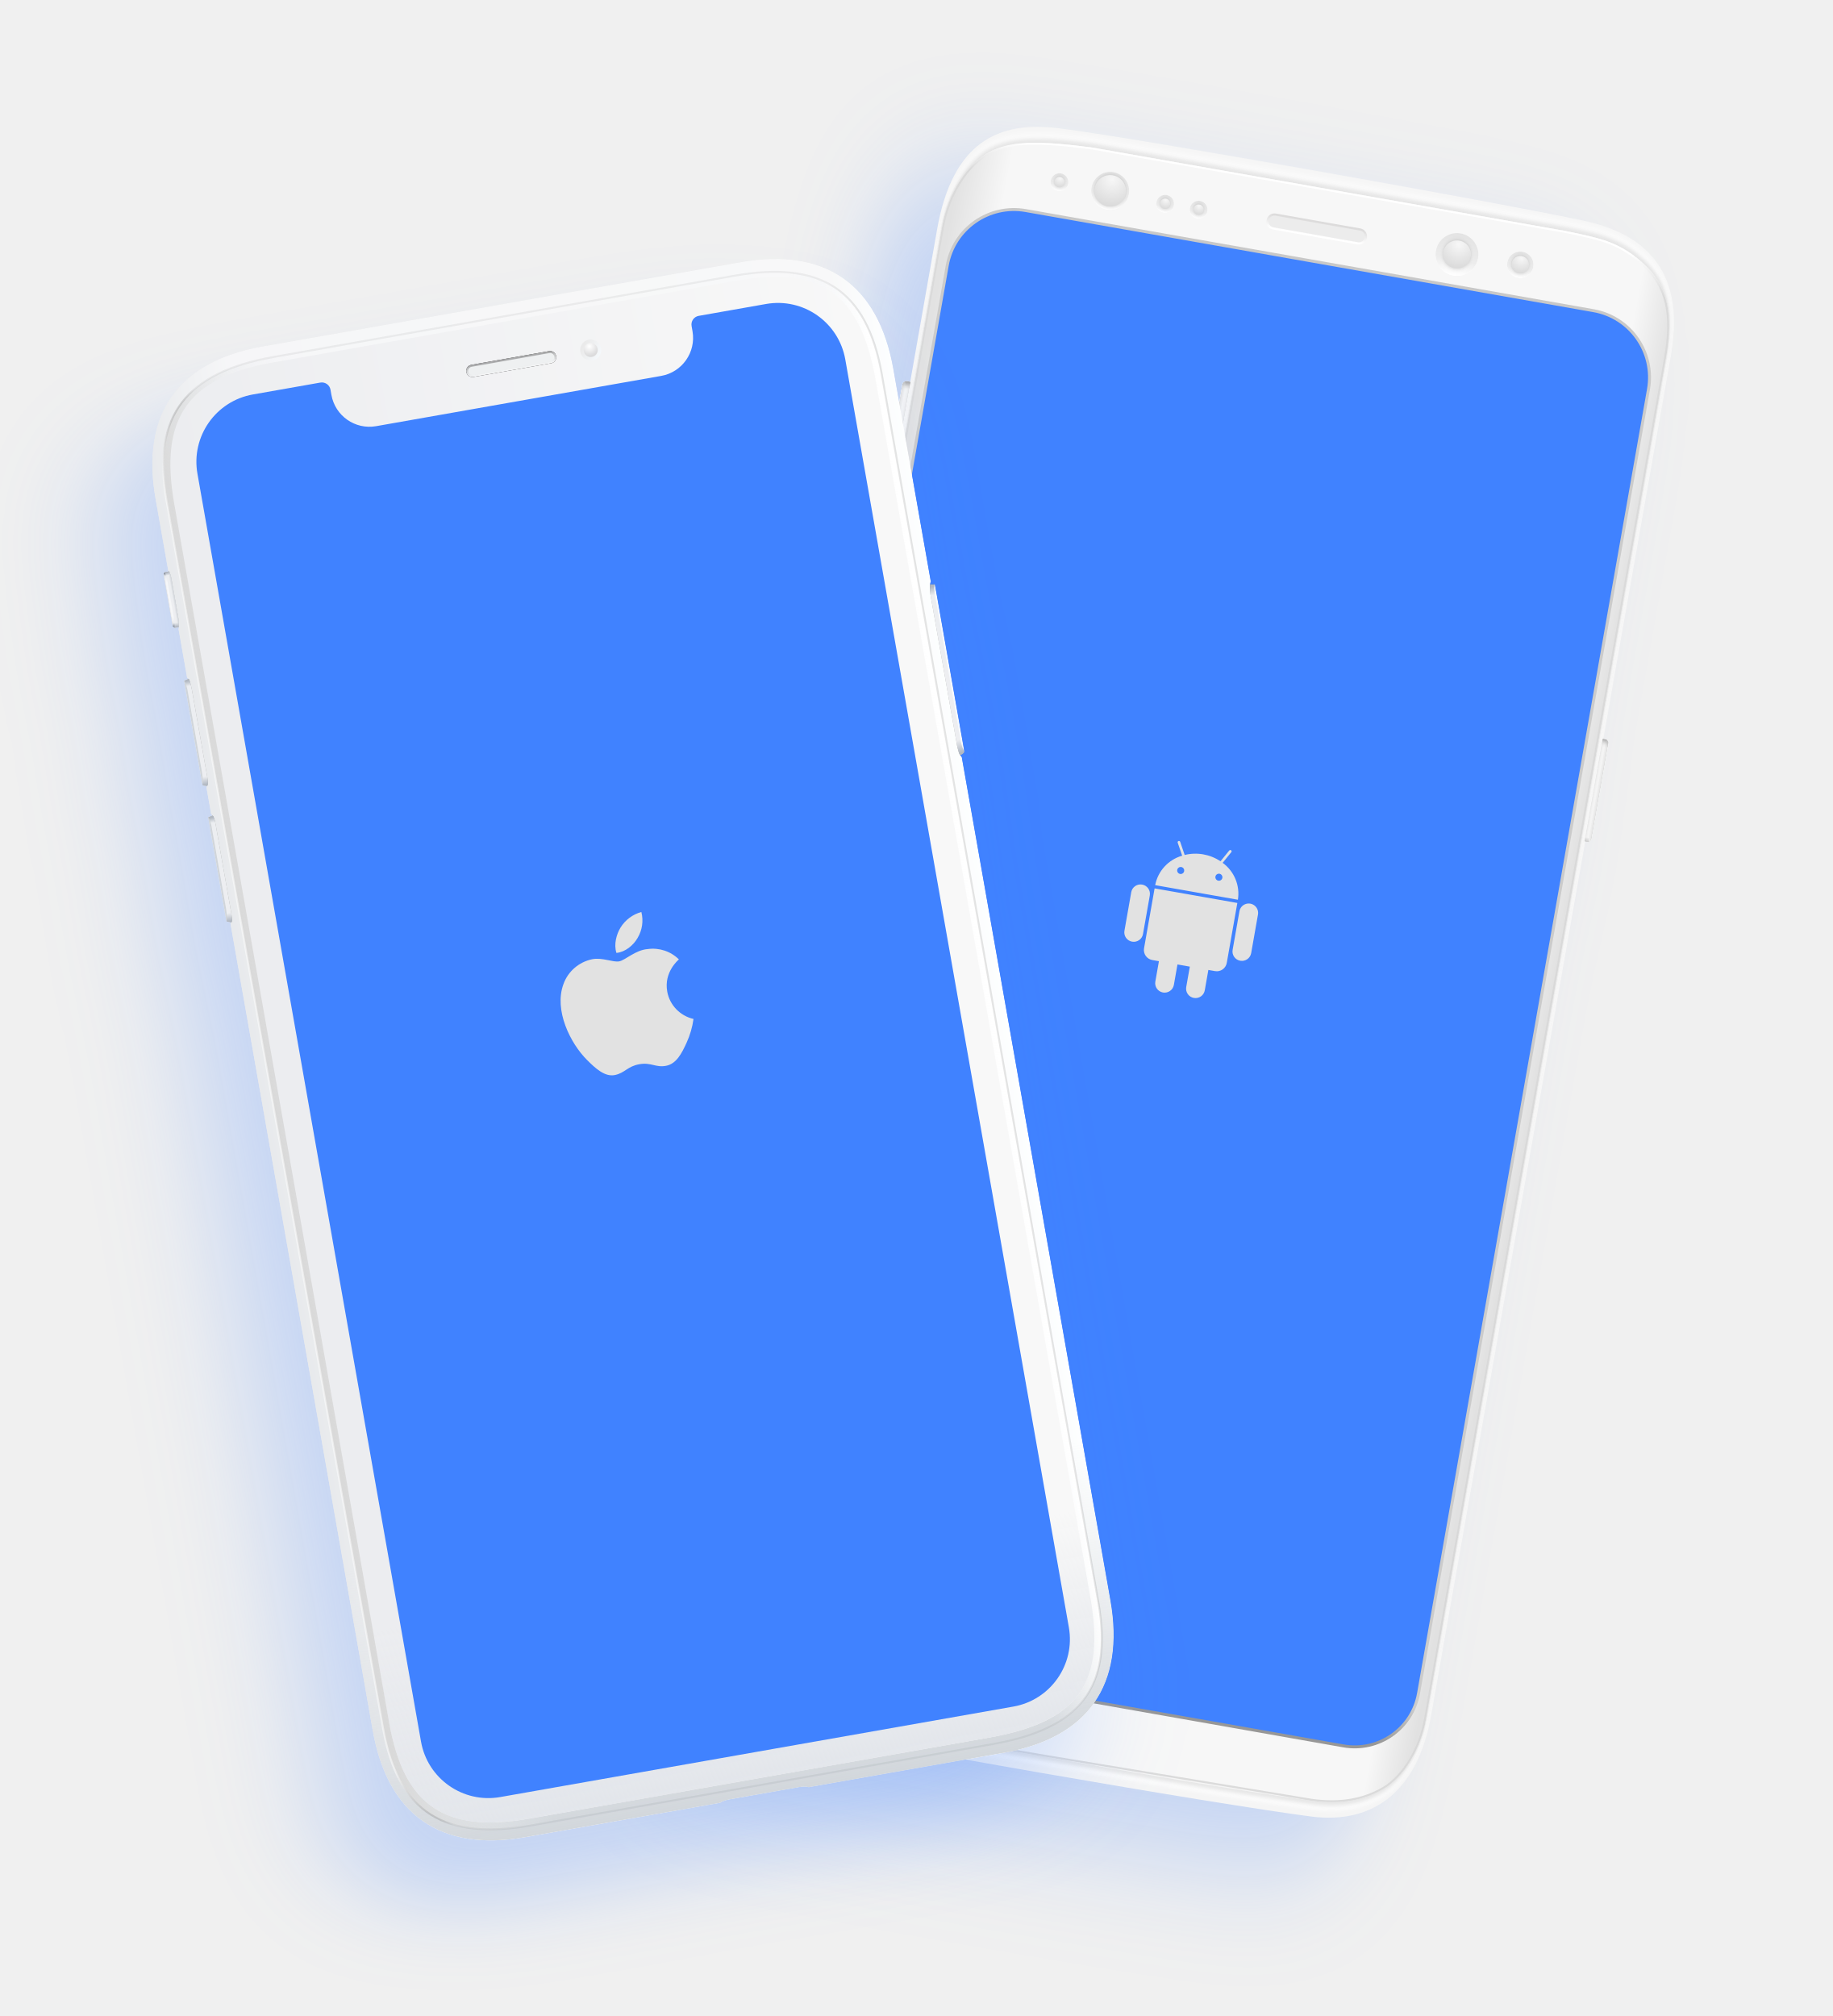
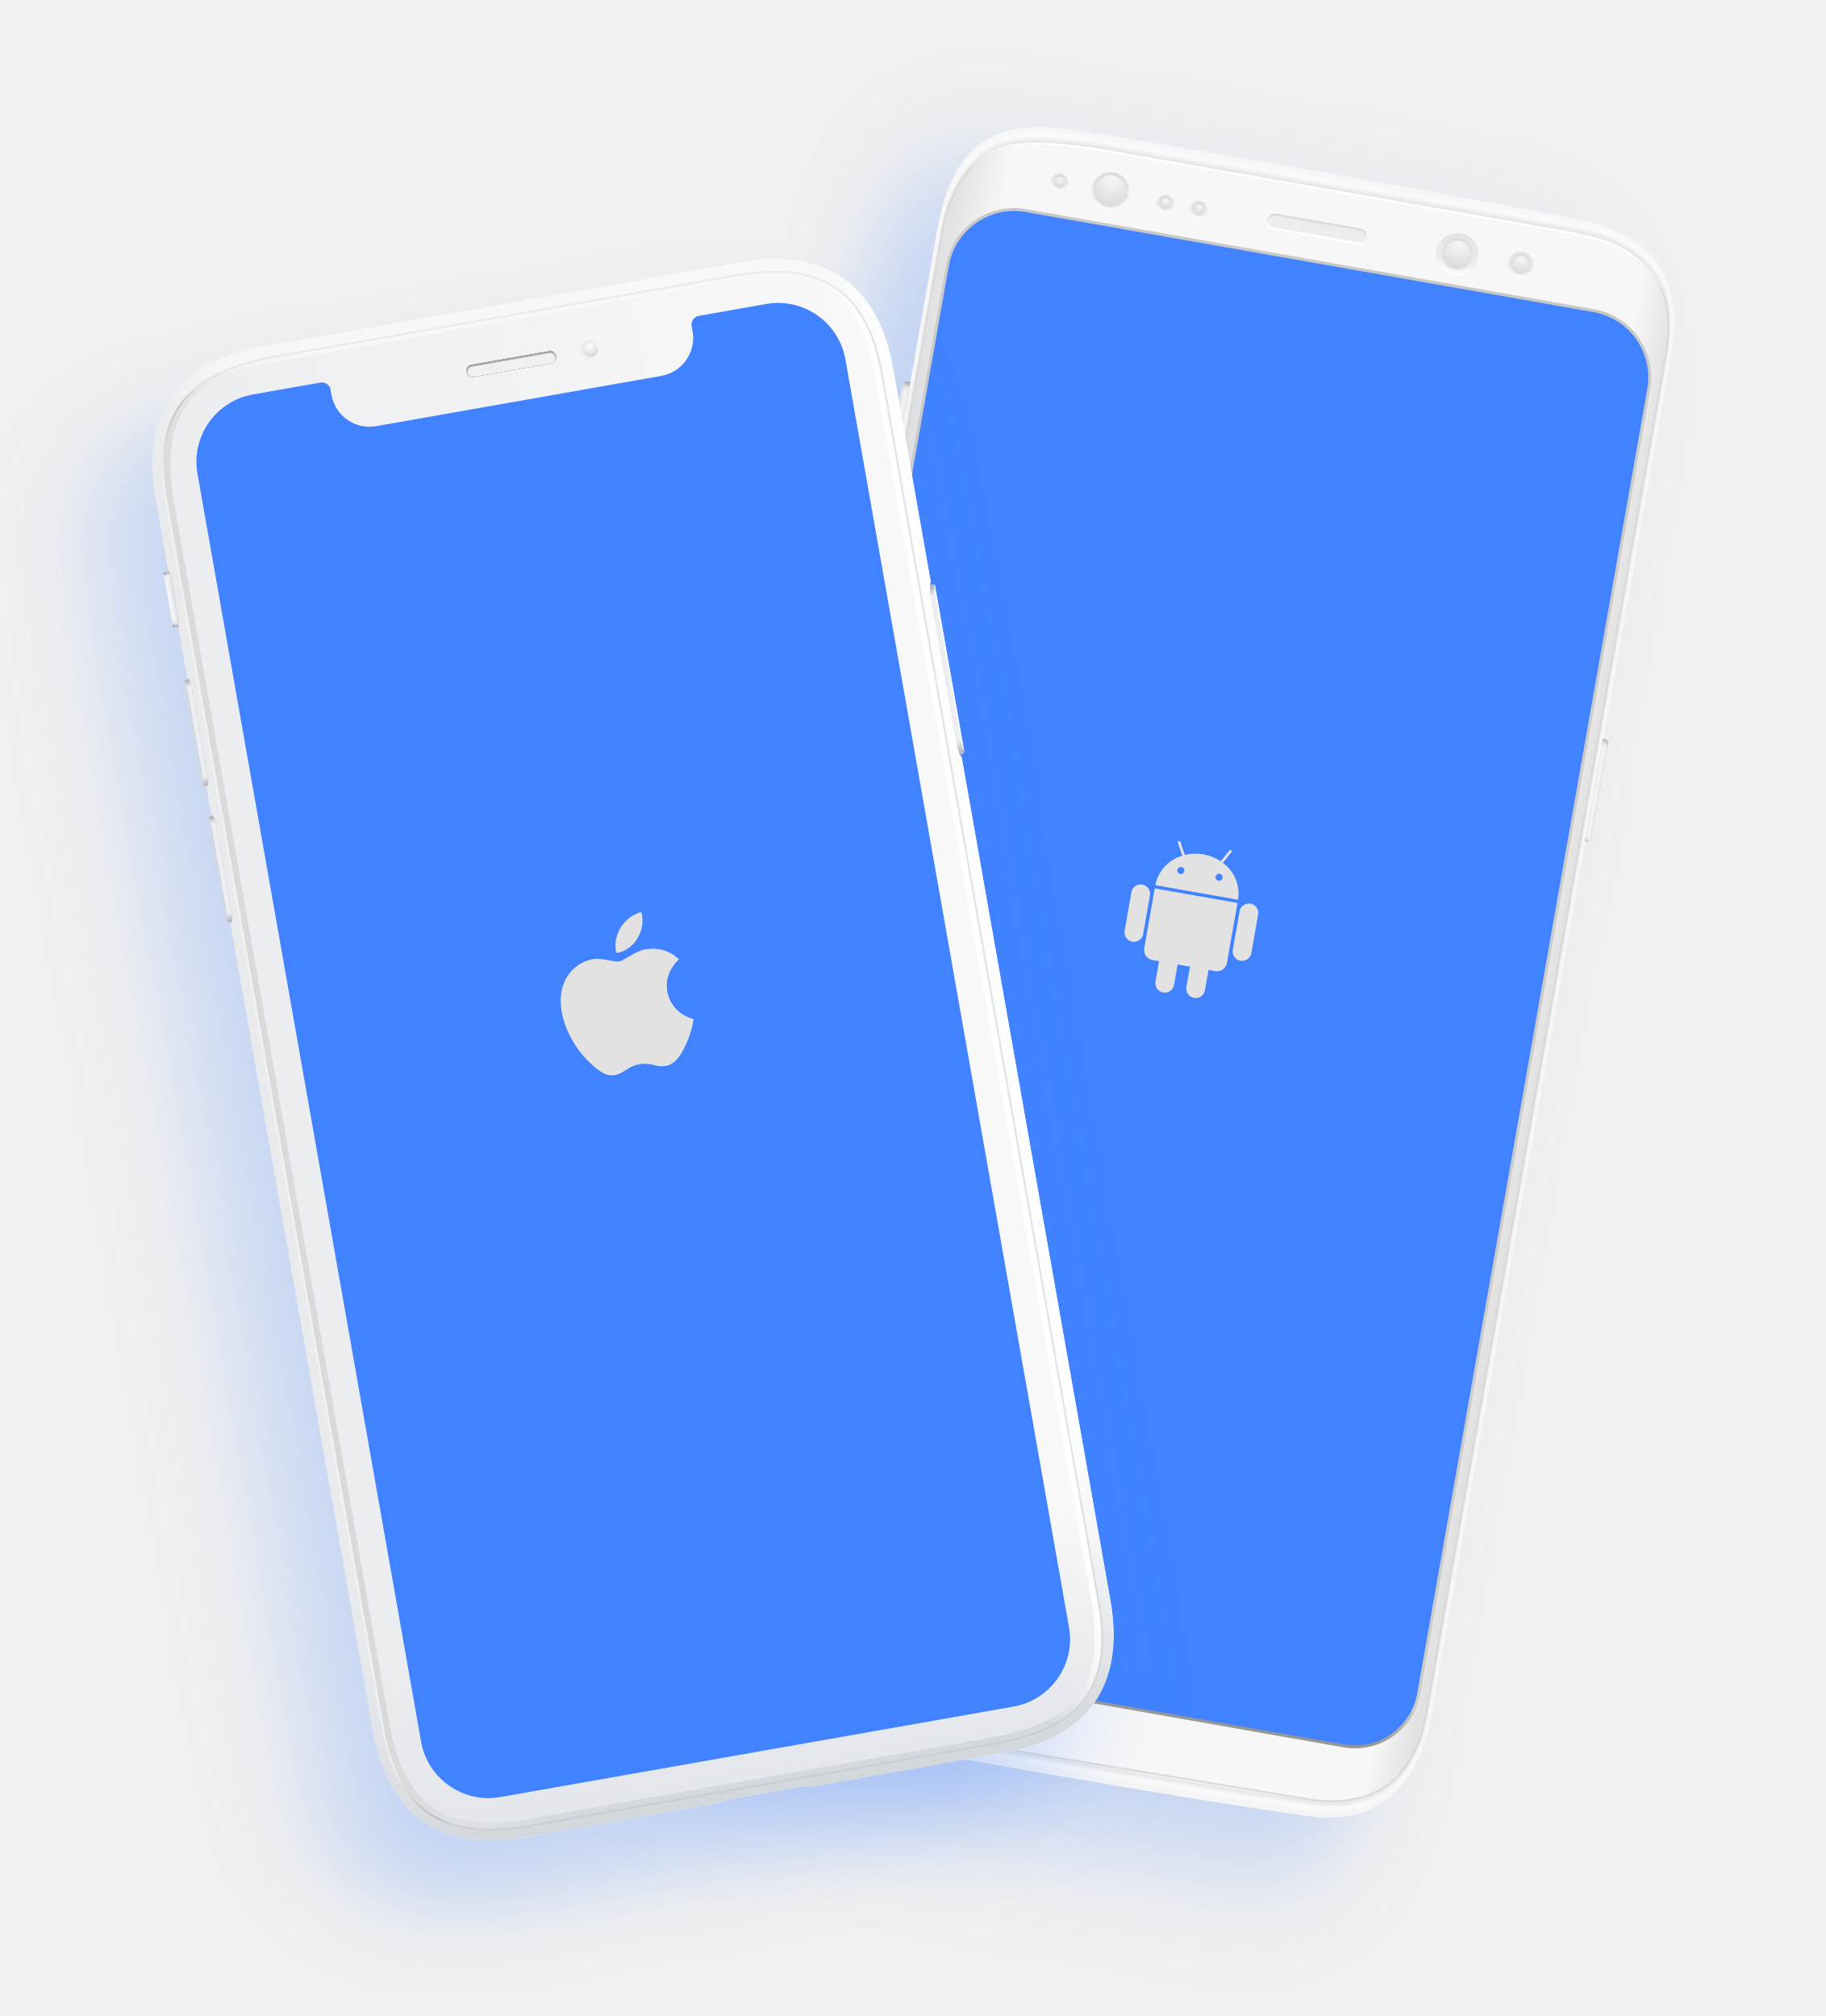
- <svg xmlns="http://www.w3.org/2000/svg" xmlns:xlink="http://www.w3.org/1999/xlink" width="470" height="517">
+ <svg xmlns="http://www.w3.org/2000/svg" xmlns:xlink="http://www.w3.org/1999/xlink" width="468" height="517">
  <style>.B{fill:#000}.C{fill:#fff}.D{mask:url(#AI)}.E{mask:url(#AM)}.F{fill:#f5f5f5}.G{fill-rule:nonzero}.H{fill-opacity:.5}.I{fill:#f0f0f0}.J{stroke-width:.5}.K{fill:url(#Z)}.L{fill:url(#b)}.M{stroke-linejoin:square}</style>
  <defs>
    <path d="M164.805.755c19.696.702 28.032 11.702 28.032 30.21l-.001 99.737.38.001c.668 0 1.137.563 1.137 1.13v24.56c0 .675-.55 1.13-1.137 1.13h-.38l.001 227.596c0 18.883-9.095 30.015-25.76 30.8-23.854 1.11-116.47 1.52-139.803.176-16.284-.938-25.38-11.324-25.38-28.322v-206.82h-.757c-.522 0-1.137-.372-1.137-1.13v-24.56c0-.717.596-1.13 1.137-1.13h.757V129.57h-.757c-.418 0-1.137-.323-1.137-1.135V72.53c0-.723.624-1.135 1.137-1.135h.757V31.72C1.894 9.06 12.504 1.435 28.41.755c23.36-.998 113.776-.806 136.394 0z" id="A" />
    <filter x="-30.9%" y="-7.2%" width="146.3%" height="121.6%" id="B">
      <feOffset dx="-15" dy="15" in="SourceAlpha" />
      <feGaussianBlur stdDeviation="12.5" />
      <feColorMatrix values="0 0 0 0 0.251 0 0 0 0 0.51 0 0 0 0 1 0 0 0 0.25 0" />
    </filter>
    <linearGradient x1="50%" y1="100%" x2="50%" y2="0%" id="C">
      <stop stop-opacity=".3" offset="0%" />
      <stop stop-opacity=".2" offset="1.952%" />
      <stop stop-opacity="0" offset="4.409%" />
      <stop stop-color="#939393" stop-opacity="0" offset="96.307%" />
      <stop stop-opacity=".2" offset="99.015%" />
      <stop stop-opacity=".3" offset="100%" />
    </linearGradient>
    <path d="M1.004 0h.815c.104 0 .19.085.19.19v26.443c0 .104-.085.19-.19.19h-.815C.45 26.82 0 26.37 0 25.817V1.004C0 .45.45 0 1.004 0z" id="D" />
    <path d="M1.004 0h.815c.104 0 .19.085.19.19v57.796c0 .104-.085.19-.19.19h-.815C.45 58.174 0 57.725 0 57.17V1.004C0 .45.45 0 1.004 0z" id="E" />
    <path d="M0 1c0-.558.446-1 1.004-1h1.004v58.174H1.004c-.554 0-1.004-.45-1.004-1V1z" id="F" />
    <filter x="-49.8%" y="-1.7%" width="199.6%" height="103.4%" id="G">
      <feGaussianBlur stdDeviation=".5" in="SourceAlpha" />
      <feOffset dy="1" />
      <feComposite in2="SourceAlpha" operator="arithmetic" k2="-1" k3="1" />
      <feColorMatrix values="0 0 0 0 0 0 0 0 0 0 0 0 0 0 0 0 0 0 0.201 0" />
    </filter>
    <path d="M1.042 0a.85.85 0 0 1 .852.85v25.12a.85.85 0 0 1-.852.85H.38a.19.19 0 0 1-.189-.189V.19A.19.19 0 0 1 .379 0h.663z" id="H" />
    <path d="M1.894.885v25.05a.89.89 0 0 1-.89.885h-.9V0h.9c.495 0 .9.396.9.885z" id="I" />
    <filter x="-56.2%" y="-3.7%" width="212.3%" height="107.5%" id="J">
      <feGaussianBlur stdDeviation=".5" in="SourceAlpha" />
      <feOffset dy="1" />
      <feComposite in2="SourceAlpha" operator="arithmetic" k2="-1" k3="1" />
      <feColorMatrix values="0 0 0 0 0 0 0 0 0 0 0 0 0 0 0 0 0 0 0.201 0" />
    </filter>
    <linearGradient x1="3.061617e-15%" y1="50%" x2="100%" y2="50%" id="K">
      <stop stop-color="#e2e2e2" offset="0%" />
      <stop stop-color="#f7f7f7" offset="6.768%" />
      <stop stop-color="#f7f7f7" offset="94.29%" />
      <stop stop-color="#e1e1e1" offset="100%" />
    </linearGradient>
    <linearGradient x1="50%" y1="0%" x2="50%" y2="100%" id="L">
      <stop stop-color="#fff" offset="0%" />
      <stop stop-color="#dadada" offset="2.302%" />
      <stop stop-color="#d8d8d8" offset="95.522%" />
      <stop stop-color="#dbdbdb" offset="100%" />
    </linearGradient>
    <path d="M3.03 30.965c0-8.028 3.094-17.064 9.12-21.46s17.272-4.986 25.354-5.35h123.134c8.887.257 14.262.314 21.223 4.825s9.84 11.195 9.84 22.74v354.526c0 7.193-2.697 15.32-7.62 19.48s-10.96 5.98-17.762 6.196c-23.678.755-45.802.755-69.27.755-23.258 0-45.308.807-68.638-.755-6.695-.448-13.574-1.746-18.215-6.196S3.03 394.677 3.03 387.38V30.965z" id="M" />
    <filter x="-2.7%" y="-1.7%" width="105.3%" height="103.2%" id="N">
      <feOffset dy="2" in="SourceAlpha" />
      <feGaussianBlur stdDeviation=".5" />
      <feComposite in2="SourceAlpha" operator="out" />
      <feColorMatrix values="0 0 0 0 1 0 0 0 0 1 0 0 0 0 1 0 0 0 1 0" result="C" />
      <feOffset dy="-2" in="SourceAlpha" />
      <feGaussianBlur stdDeviation="1" />
      <feComposite in2="SourceAlpha" operator="out" />
      <feColorMatrix values="0 0 0 0 1 0 0 0 0 1 0 0 0 0 1 0 0 0 1 0" result="F" />
      <feMorphology radius="0.5" operator="dilate" in="SourceAlpha" />
      <feOffset />
      <feComposite in2="SourceAlpha" operator="out" />
      <feColorMatrix values="0 0 0 0 1 0 0 0 0 1 0 0 0 0 1 0 0 0 0.5 0" result="I" />
      <feOffset dy="1" in="SourceAlpha" />
      <feGaussianBlur stdDeviation=".5" />
      <feComposite in2="SourceAlpha" operator="out" />
      <feColorMatrix values="0 0 0 0 0 0 0 0 0 0 0 0 0 0 0 0 0 0 0.097 0" result="L" />
      <feOffset dy="-1" in="SourceAlpha" />
      <feGaussianBlur stdDeviation=".5" />
      <feComposite in2="SourceAlpha" operator="out" />
      <feColorMatrix values="0 0 0 0 0 0 0 0 0 0 0 0 0 0 0 0 0 0 0.103 0" result="O" />
      <feMerge>
        <feMergeNode in="C" />
        <feMergeNode in="F" />
        <feMergeNode in="I" />
        <feMergeNode in="L" />
        <feMergeNode in="O" />
      </feMerge>
    </filter>
    <linearGradient x1="50%" y1="100%" x2="50%" y2="0%" id="O">
      <stop stop-color="#fff" offset="0%" />
      <stop stop-color="#ececec" offset="37.19%" />
      <stop stop-color="#e3e3e3" offset="100%" />
    </linearGradient>
    <ellipse id="P" cx="3.372" cy="3.361" rx="3.372" ry="3.361" />
    <filter x="0.0%" y="0.0%" width="100.0%" height="100.0%" id="Q">
      <feOffset in="SourceAlpha" />
      <feColorMatrix values="0 0 0 0 1 0 0 0 0 1 0 0 0 0 1 0 0 0 1 0" />
    </filter>
    <radialGradient cx="50%" cy="13.456%" fx="50%" fy="13.456%" r="82.613%" gradientTransform="translate(0.5,0.134558),scale(0.996839,1),rotate(90),translate(-0.5,-0.134558)" id="R">
      <stop stop-color="#f7f7f7" offset="0%" />
      <stop stop-color="#dbdbdb" offset="100%" />
    </radialGradient>
    <path d="M3.372 5.607a2.25 2.25 0 0 1-2.253-2.245 2.25 2.25 0 0 1 2.253-2.245 2.25 2.25 0 0 1 2.253 2.245 2.25 2.25 0 0 1-2.253 2.245z" id="S" />
    <filter x="-33.3%" y="-33.4%" width="166.6%" height="166.8%" id="T">
      <feOffset in="SourceAlpha" />
      <feGaussianBlur stdDeviation=".5" />
      <feColorMatrix values="0 0 0 0 0 0 0 0 0 0 0 0 0 0 0 0 0 0 0.153 0" />
    </filter>
    <path d="M5.493 10.955C2.46 10.955 0 8.503 0 5.477S2.46 0 5.493 0s5.493 2.452 5.493 5.477-2.46 5.477-5.493 5.477z" id="U" />
    <radialGradient cx="50%" cy="13.456%" fx="50%" fy="13.456%" r="82.613%" gradientTransform="translate(0.5,0.134558),scale(0.997097,1),rotate(90),translate(-0.5,-0.134558)" id="V">
      <stop stop-color="#f7f7f7" offset="0%" />
      <stop stop-color="#dbdbdb" offset="100%" />
    </radialGradient>
    <path d="M5.493 9.066c-1.988 0-3.6-1.607-3.6-3.59s1.61-3.59 3.6-3.59 3.6 1.607 3.6 3.59-1.61 3.59-3.6 3.59z" id="W" />
    <filter x="-20.8%" y="-20.9%" width="141.7%" height="141.8%" id="X">
      <feOffset in="SourceAlpha" />
      <feGaussianBlur stdDeviation=".5" />
      <feColorMatrix values="0 0 0 0 0 0 0 0 0 0 0 0 0 0 0 0 0 0 0.153 0" />
    </filter>
    <linearGradient x1="50%" y1="0%" x2="50%" y2="100%" id="Y">
      <stop stop-color="#dcdbdb" offset="0%" />
      <stop stop-color="#fff" offset="100%" />
    </linearGradient>
    <linearGradient x1="50%" y1="100%" x2="50%" y2="0%" id="Z">
      <stop stop-color="#fff" offset="0%" />
      <stop stop-color="#ececec" offset="37.19%" />
      <stop stop-color="#e3e3e3" offset="100%" />
    </linearGradient>
    <path d="M2.273 4.533a2.27 2.27 0 0 0 2.273-2.267A2.27 2.27 0 0 0 2.273 0 2.27 2.27 0 0 0 0 2.267a2.27 2.27 0 0 0 2.273 2.267z" id="a" />
    <radialGradient cx="50%" cy="13.456%" fx="50%" fy="13.456%" r="82.613%" gradientTransform="translate(0.5,0.134558),scale(0.997097,1),rotate(90),translate(-0.5,-0.134558)" id="b">
      <stop stop-color="#f7f7f7" offset="0%" />
      <stop stop-color="#dbdbdb" offset="100%" />
    </radialGradient>
    <path d="M2.273 3.59c.732 0 1.326-.592 1.326-1.322S3.005.944 2.273.944.947 1.536.947 2.267 1.54 3.59 2.273 3.59z" id="c" />
    <filter x="-56.6%" y="-56.7%" width="213.1%" height="213.5%" id="d">
      <feOffset in="SourceAlpha" />
      <feGaussianBlur stdDeviation=".5" />
      <feColorMatrix values="0 0 0 0 0 0 0 0 0 0 0 0 0 0 0 0 0 0 0.153 0" />
    </filter>
    <ellipse id="e" cx="4.87" cy="4.855" rx="4.87" ry="4.855" />
    <path d="M4.87 8.9C2.63 8.9.812 7.1.812 4.855S2.63.81 4.87.81s4.06 1.81 4.06 4.046S7.112 8.9 4.87 8.9z" id="f" />
    <filter x="-18.5%" y="-18.5%" width="137.0%" height="137.1%" id="g">
      <feOffset in="SourceAlpha" />
      <feGaussianBlur stdDeviation=".5" />
      <feColorMatrix values="0 0 0 0 0 0 0 0 0 0 0 0 0 0 0 0 0 0 0.153 0" />
    </filter>
    <linearGradient x1="50%" y1="0%" x2="50%" y2="100%" id="h">
      <stop stop-color="#c8c8c8" offset="0%" />
      <stop stop-color="#cbcbcb" offset="5.683%" />
      <stop stop-color="#cbcbcb" offset="97.139%" />
      <stop stop-color="#979797" offset="100%" />
    </linearGradient>
    <linearGradient x1="3.061617e-15%" y1="50%" x2="100%" y2="50%" id="i">
      <stop stop-color="#cfd3d8" offset="0%" />
      <stop stop-color="#ecedf0" offset="12.576%" />
      <stop stop-color="#f0f1f2" offset="93.342%" />
      <stop stop-color="#fbfeff" offset="100%" />
    </linearGradient>
    <path d="M159.696 0c22.01 0 33.757 11.737 33.757 33.738v55.44c-.1.117-.208.318-.283.578l-.02-.004c1.05.256 1.203.18 1.203.18v43.778s-.317.478-1.16.606c.07.228.16.405.26.512v219.618c0 21.996-11.747 33.738-33.757 33.738h-50.764c-.47-.25-1.32-.424-2.308-.447l-18.22-.003c-1.083 0-2.028.18-2.533.45H35.107c-22 0-33.757-11.74-33.757-33.736V144.325c.085-.05.162-.135.227-.254-.575-.197-.95-.352-1.127-.465V116.47a10.85 10.85 0 0 1 1.192-.24l.012.016c-.08-.205-.183-.32-.303-.376v-7.08c.085-.052.163-.136.228-.256-.693-.128-1.068-.283-1.128-.464V80.935c.433-.137.835-.236 1.205-.296l-.032.005c-.074-.163-.168-.258-.273-.308v-12.62c.06-.128.11-.312.15-.536l-1.05-.002-.45-.5v-13.64l.42-.42 1.01-.001c-.025-.084-.05-.16-.08-.222V33.738C1.35 11.737 13.098 0 35.107 0h124.59z" id="j" />
    <filter x="-30.9%" y="-7.7%" width="146.3%" height="123.2%" id="k">
      <feOffset dx="-15" dy="15" in="SourceAlpha" />
      <feGaussianBlur stdDeviation="12.5" />
      <feComposite in2="SourceAlpha" operator="out" />
      <feColorMatrix values="0 0 0 0 0.251 0 0 0 0 0.51 0 0 0 0 1 0 0 0 0.25 0" />
    </filter>
    <linearGradient x1="50%" y1="80.194%" x2="50%" y2="100%" id="l">
      <stop stop-color="#fff" stop-opacity=".5" offset="0%" />
      <stop stop-color="#d0d5da" offset="100%" />
    </linearGradient>
    <path d="M159.696 0c22.01 0 33.757 11.737 33.757 33.738v55.44c-.216.23-.38.78-.433 1.46h-.017v42.057l.114 1.35c.08.36.198.638.336.785v219.618c0 21.996-11.747 33.738-33.757 33.738h-50.764c-.47-.25-1.32-.424-2.308-.447l-18.22-.003c-1.082 0-2.027.18-2.533.45H35.107c-22 0-33.757-11.74-33.757-33.736V144.325c.262-.16.45-.628.45-1.502l-.017-25.887c-.05-.674-.217-.964-.432-1.066v-7.08c.262-.16.45-.628.45-1.502L1.783 81.4c-.05-.674-.217-.964-.432-1.066V67.714c.307-.658.315-2.748.45-4.29v-6.2c-.005-.686-.048-3.928-.45-4.818V33.738C1.35 11.737 13.098 0 35.107 0h124.59z" id="m" />
    <linearGradient x1="3.061617e-15%" y1="50%" x2="100%" y2="50%" id="n">
      <stop stop-color="#d9d9d9" offset="0%" />
      <stop stop-color="#edf1f4" stop-opacity="0" offset="20.422%" />
      <stop stop-color="#eef1f4" stop-opacity="0" offset="90.348%" />
      <stop stop-color="#fff" offset="100%" />
    </linearGradient>
    <linearGradient x1="3.061617e-15%" y1="50%" x2="100%" y2="50%" id="o">
      <stop stop-color="#fff" stop-opacity=".5" offset="0%" />
      <stop stop-opacity=".05" offset="6.577%" />
      <stop stop-opacity=".05" offset="94.92%" />
      <stop stop-opacity=".1" offset="100%" />
    </linearGradient>
    <linearGradient x1="1.41638472e-14%" y1="50%" x2="100%" y2="50%" id="p">
      <stop stop-color="#ecedf0" offset="0%" />
      <stop stop-color="#f8f8f8" offset="100%" />
    </linearGradient>
    <linearGradient x1="50%" y1="85.558%" x2="50%" y2="100%" id="q">
      <stop stop-color="#e3e6eb" stop-opacity="0" offset="0%" />
      <stop stop-color="#e3e6eb" offset="100%" />
    </linearGradient>
    <path d="M157.678 4.498c22.293 0 30.826 8.99 30.826 31.315V352.82c0 22.32-8.532 30.865-31.726 30.865H37.125c-21.844 0-31.276-8.546-31.276-30.415V35.813c0-22.324 8.983-31.315 31.276-31.315h120.553z" id="r" />
    <linearGradient x1="50%" y1="1.699%" x2="50%" y2="98.563%" id="s">
      <stop stop-color="#b1b8c2" offset="0%" />
      <stop stop-color="#eceef1" offset="5.164%" />
      <stop stop-color="#edeef1" offset="92.073%" />
      <stop stop-color="#b1b8c2" offset="100%" />
    </linearGradient>
    <path d="M.225 2.938C.257 1.622.464.624.596.24 1.645.495 1.8.42 1.8.42v43.778s-.328.494-1.203.612c-.12-.14-.292-.53-.37-2.47v-39.4z" id="t" />
    <filter x="-0.0%" y="0.0%" width="100.0%" height="100.0%" id="u">
      <feOffset in="SourceAlpha" />
      <feColorMatrix values="0 0 0 0 0 0 0 0 0 0 0 0 0 0 0 0 0 0 0.3 0" />
    </filter>
    <path d="M1.575 2.938c-.032-1.316 0-2.247-.383-2.76A10.85 10.85 0 0 0 0 .419v27.135c.184.118.58.28 1.192.487.233-.352.304-.404.383-2.346V2.938z" id="v" />
    <filter x="0.0%" y="0.0%" width="100.0%" height="100.0%" id="w">
      <feOffset in="SourceAlpha" />
      <feColorMatrix values="0 0 0 0 0 0 0 0 0 0 0 0 0 0 0 0 0 0 0.3 0" />
    </filter>
    <path d="M1.575 2.938c-.032-1.316-.15-2.64-.37-2.815C.835.184.433.282 0 .42v27.135c.06.183.443.34 1.148.468.248-.294.426-.7.426-2.327V2.938z" id="x" />
    <linearGradient x1="3.061617e-15%" y1="50%" x2="100%" y2="50%" id="y">
      <stop stop-color="#d0d5da" stop-opacity="0" offset="0%" />
      <stop stop-color="#d0d4d9" stop-opacity="0" offset="68.42%" />
      <stop stop-color="#d0d4d9" offset="100%" />
    </linearGradient>
    <path d="M1.8 1.8C1.8.724 1.527 0 1.527 0H.42L0 .42v13.64l.45.5 1.078.003s.272-1.146.272-2.408V1.8z" id="z" />
    <linearGradient x1="50%" y1="8.515%" x2="50%" y2="91.923%" id="AA">
      <stop stop-color="#111" offset="0%" />
      <stop stop-color="#fefefe" offset="15.353%" />
      <stop stop-color="#fefefe" offset="83.104%" />
      <stop stop-color="#1d1d1d" offset="100%" />
    </linearGradient>
    <linearGradient x1="50%" y1="100%" x2="50%" y2="0%" id="AB">
      <stop stop-color="#fff" stop-opacity=".2" offset="0%" />
      <stop stop-opacity=".3" offset="100%" />
    </linearGradient>
    <path d="M0 1.574c0 .87.705 1.574 1.574 1.574H21.82c.87 0 1.574-.705 1.574-1.574S22.69 0 21.82 0H1.574C.705 0 0 .705 0 1.574z" id="AC" />
    <filter x="0.0%" y="0.0%" width="100.0%" height="100.0%" id="AD">
      <feOffset in="SourceAlpha" />
      <feComposite in2="SourceAlpha" operator="out" />
      <feColorMatrix values="0 0 0 0 1 0 0 0 0 1 0 0 0 0 1 0 0 0 0.5 0" result="B" />
      <feOffset in="SourceAlpha" />
      <feComposite in2="SourceAlpha" operator="out" />
      <feColorMatrix values="0 0 0 0 0 0 0 0 0 0 0 0 0 0 0 0 0 0 1 0" result="D" />
      <feMerge>
        <feMergeNode in="B" />
        <feMergeNode in="D" />
      </feMerge>
    </filter>
    <linearGradient x1="29.811%" y1="100%" x2="66.034%" y2="11.545%" id="AE">
      <stop stop-color="#f5f9fc" offset="0%" />
      <stop stop-color="#eaeaea" offset="100%" />
    </linearGradient>
    <radialGradient cx="75%" cy="37.5%" fx="75%" fy="37.5%" r="67.497%" gradientTransform="translate(0.75,0.375),scale(1,0.999841),rotate(90),translate(-0.75,-0.375)" id="AF">
      <stop stop-color="#fff" offset="0%" />
      <stop stop-color="#dbdbdc" offset="100%" />
    </radialGradient>
    <circle id="AG" cx="3.599" cy="3.374" r="1.799" />
    <path id="AH" d="M-.798-.45S.3-.592.45 2.7v21.516c0 3.718-1.08 3.917-1.248 4.123l-.102-.65c.624-.928.726-2.06.726-3.825V4.482c0-2.105-.45-4.148-.624-4.14V-.45z" />
  </defs>
  <g transform="translate(32 27)" fill="none" fill-rule="evenodd">
    <g transform="matrix(.984808 .173648 -.173648 .984808 211.9574 .236886)">
      <mask id="AI" class="C">
        <use xlink:href="#A" />
      </mask>
      <use filter="url(#B)" xlink:href="#A" class="B" />
      <use xlink:href="#A" class="F" />
      <g class="D">
        <g transform="translate(0 71.396)">
          <g transform="translate(0 82.729)">
            <mask id="AJ" class="C">
              <use xlink:href="#D" />
            </mask>
            <use xlink:href="#D" class="F" />
            <use fill="url(#C)" xlink:href="#D" class="H" />
            <rect mask="url(#AJ)" x="-.758" width="1.515" height="26.821" rx=".758" class="I" />
          </g>
          <mask id="AK" class="C">
            <use xlink:href="#E" />
          </mask>
          <use xlink:href="#E" class="F" />
          <use fill="url(#C)" xlink:href="#E" class="H" />
          <rect mask="url(#AK)" x="-.758" width="1.515" height="58.174" rx=".758" class="I" />
          <g mask="url(#AK)" class="B">
            <use filter="url(#G)" xlink:href="#F" />
          </g>
          <g transform="translate(192.459 59.308)">
            <mask id="AL" class="C">
              <use xlink:href="#H" />
            </mask>
            <use xlink:href="#H" class="F" />
            <use fill="url(#C)" xlink:href="#H" class="H" />
            <path d="M2.652.752v25.316c0 .413-.34.752-.758.752s-.758-.337-.758-.752V.752c0-.413.34-.752.758-.752s.758.337.758.752z" mask="url(#AL)" class="I" />
            <g mask="url(#AL)" class="B">
              <use filter="url(#J)" xlink:href="#I" />
            </g>
          </g>
        </g>
        <use filter="url(#N)" xlink:href="#M" class="B" />
        <path stroke="url(#L)" d="M3.28 30.965V387.38c0 7.283 2.53 13.797 7.088 18.168 4.016 3.85 9.784 5.573 18.06 6.127 10.753.72 21.595.983 35.31.962l15.772-.103 17.54-.104 69.263-.755c7.1-.226 12.943-2.194 17.608-6.137 4.61-3.897 7.53-11.7 7.53-19.3V31.72c0-11.48-2.85-18.076-9.726-22.53-2.097-1.358-4.088-2.337-6.133-3.03-3.553-1.203-6.48-1.5-13.833-1.723l-1.12-.032H37.515c-13.287.596-20.338 1.74-25.218 5.3-5.582 4.073-9.016 12.65-9.016 21.26z" fill="url(#K)" class="J M" />
        <g transform="translate(147.375 11.333)">
          <use filter="url(#Q)" xlink:href="#P" class="B" />
          <use fill="url(#O)" xlink:href="#P" />
          <g class="G">
            <use filter="url(#T)" xlink:href="#S" class="B" />
            <use fill="url(#R)" xlink:href="#S" />
          </g>
        </g>
        <g class="G">
          <g transform="translate(128.811 9.444)">
            <use filter="url(#Q)" xlink:href="#U" class="B" />
            <use fill="url(#O)" xlink:href="#U" />
            <use filter="url(#X)" xlink:href="#W" class="B" />
            <use fill="url(#V)" xlink:href="#W" />
          </g>
        </g>
      </g>
      <g fill="#ececec" stroke="url(#Y)" class="D">
        <rect x="84.96" y="12.938" width="25.571" height="3.589" rx="1.795" stroke-width=".567" />
      </g>
      <g class="D">
        <g transform="translate(64.784 12.844)">
          <use filter="url(#Q)" xlink:href="#a" class="B" />
          <use xlink:href="#a" class="K" />
          <use filter="url(#d)" xlink:href="#c" class="B" />
          <use xlink:href="#c" class="L" />
        </g>
        <g transform="translate(56.071 12.844)">
          <use filter="url(#Q)" xlink:href="#j" class="B" href="#a" />
          <use xlink:href="#j" class="K" href="#a" />
          <use filter="url(#d)" xlink:href="#l" class="B" href="#c" />
          <use xlink:href="#l" class="L" href="#c" />
        </g>
        <g transform="translate(39.022 9.444)">
          <use filter="url(#Q)" xlink:href="#e" class="B" />
          <use fill="url(#O)" xlink:href="#e" />
          <g class="G">
            <use filter="url(#g)" xlink:href="#f" class="B" />
            <use fill="url(#R)" xlink:href="#f" />
          </g>
        </g>
        <g transform="translate(28.414 12.088)">
          <use filter="url(#Q)" xlink:href="#t" class="B" href="#a" />
          <use xlink:href="#t" class="K" href="#a" />
          <use filter="url(#d)" xlink:href="#v" class="B" href="#c" />
          <use xlink:href="#v" class="L" href="#c" />
        </g>
      </g>
      <path d="M6.063 40.44c0-9.61 7.78-17.398 17.384-17.398h147.84c9.602 0 17.384 7.787 17.384 17.398v339.565c0 9.192-7.442 16.638-16.636 16.638H22.7a16.64 16.64 0 0 1-16.636-16.638V40.44z" stroke="url(#h)" stroke-width=".756" fill="#4082ff" />
      <path d="M107.713 188.497v15.597c0 1.436-1.166 2.6-2.604 2.6h-1.73V212c0 1.332-1.08 2.41-2.415 2.41s-2.415-1.08-2.415-2.41v-5.316h-3.215V212c0 1.332-1.08 2.41-2.415 2.41s-2.415-1.08-2.415-2.41v-5.316h-1.73c-1.438 0-2.604-1.164-2.604-2.6v-15.597h21.544zm2.106-.093a2.42 2.42 0 0 1 2.415 0 2.41 2.41 0 0 1 1.207 2.088v10.047c0 1.332-1.08 2.41-2.415 2.41s-2.415-1.08-2.415-2.41v-10.047a2.41 2.41 0 0 1 1.207-2.088zm-26.963-.323c1.334 0 2.415 1.08 2.415 2.41v10.047c0 1.332-1.08 2.41-2.415 2.41s-2.415-1.08-2.415-2.41v-10.047c0-1.332 1.08-2.41 2.415-2.41zm20.776-12.66a.43.43 0 0 1 .163.045c.082.04.142.114.167.202s.01.182-.037.26l-1.705 3.074c3.31 1.623 5.433 4.96 5.493 8.644H86.17c.06-3.686 2.188-7.027 5.507-8.644l-1.705-3.074a.33.33 0 0 1 .13-.461c.164-.088.37-.03.462.13l1.712 3.113a11.59 11.59 0 0 1 9.334 0l1.725-3.113c.058-.11.174-.18.3-.175zm-11.32 6.55c-.34-.14-.73-.065-.99.195a.9.9 0 0 0-.195.987c.142.338.474.557.84.555a.9.9 0 0 0 .898-.897c.003-.367-.217-.698-.555-.84zm9.946 0c-.34-.14-.73-.065-.99.195a.9.9 0 0 0-.195.987c.142.338.474.557.84.555a.9.9 0 0 0 .635-.263c.168-.168.263-.396.263-.634.003-.367-.217-.698-.555-.84z" fill="#e2e2e2" />
    </g>
    <g transform="matrix(.984808 -.173648 .173648 .984808 .706674 67.95257)">
      <mask id="AM" class="C">
        <use xlink:href="#j" />
      </mask>
      <use filter="url(#k)" xlink:href="#j" class="B" />
      <use fill-opacity="0" fill="url(#i)" xlink:href="#j" />
      <g class="E">
        <use fill="url(#i)" xlink:href="#m" />
        <use fill="url(#l)" xlink:href="#m" />
        <path d="M157.496 3.15c22.3 0 32.808 9.185 32.808 31.486v319.813c0 22.297-10.517 31.037-32.808 31.037H37.307c-22.292 0-33.258-8.74-33.258-31.037V34.635C4.05 12.334 15.017 3.15 37.307 3.15h120.188z" stroke="url(#o)" fill="url(#n)" class="J" />
        <use fill="url(#p)" xlink:href="#r" />
        <use fill="url(#q)" xlink:href="#r" />
        <g transform="translate(192.553 89.512)">
          <mask id="AN" class="C">
            <use xlink:href="#t" />
          </mask>
          <use filter="url(#u)" xlink:href="#t" class="B" />
          <use fill="url(#s)" xlink:href="#t" />
          <path d="M2.598-.45S1.49-.592 1.35 2.7v38.16c0 3.718 1.08 3.917 1.248 4.123l.102-.65c-.624-.928-.726-2.06-.726-3.825V4.482c0-2.105.45-4.148.624-4.14V-.45z" fill="#f7faff" mask="url(#AN)" />
        </g>
        <g transform="translate(.45 80.515)">
          <g transform="translate(0 35.535)">
            <mask id="AO" class="C">
              <use xlink:href="#v" />
            </mask>
            <use filter="url(#w)" xlink:href="#v" class="B" />
            <use fill="url(#s)" xlink:href="#v" />
            <use xlink:href="#AH" fill="#d0d5da" mask="url(#AO)" />
          </g>
          <mask id="AP" class="C">
            <use xlink:href="#x" />
          </mask>
          <use filter="url(#w)" xlink:href="#x" class="B" />
          <use fill="url(#s)" xlink:href="#x" />
          <use xlink:href="#AH" fill="#d0d5da" mask="url(#AP)" />
        </g>
        <g transform="translate(0 52.627)">
          <mask id="AQ" class="C">
            <use xlink:href="#z" />
          </mask>
          <use filter="url(#w)" xlink:href="#z" class="B" />
          <use fill="url(#s)" xlink:href="#z" />
          <use fill="url(#y)" xlink:href="#z" />
          <path d="M0-.9c-.073 0 .675.812.675 2.83v9.984c0 3.183-.705 3.064-.826 3.273l-.073-.658c.45-.94.45-1.947.45-2.834V2.7c0-1.276-.252-2.806-.376-2.797L0-.9z" fill="url(#AA)" style="mix-blend-mode:soft-light" mask="url(#AQ)" />
        </g>
        <g transform="translate(85.479 13.944)">
          <use filter="url(#AD)" xlink:href="#AC" class="B" />
          <path stroke="url(#AB)" d="M.25 1.574c0 .73.593 1.324 1.324 1.324H21.82c.73 0 1.324-.593 1.324-1.324S22.55.25 21.82.25H1.574C.843.25.25.843.25 1.574z" fill="#eef0f1" class="J M" />
        </g>
        <g transform="translate(114.272 12.145)">
          <g transform="matrix(.275637 -.961262 .961262 .275637 -.635792 5.90338)">
            <circle fill="url(#AE)" cx="3.599" cy="3.374" r="2.699" />
            <use fill="url(#AF)" xlink:href="#AG" />
          </g>
        </g>
      </g>
      <path d="M48.14 11.695a2.25 2.25 0 0 1 2.249 2.249v1.35a9.9 9.9 0 0 0 9.898 9.896h74.232a9.9 9.9 0 0 0 9.898-9.896v-1.35a2.25 2.25 0 0 1 2.249-2.249H164.2c9.7 0 17.546 7.854 17.546 17.542v330.158c0 9.688-7.856 17.542-17.546 17.542H30.593c-9.7 0-17.546-7.854-17.546-17.542V29.237c0-9.688 7.856-17.542 17.546-17.542H48.14z" fill="#4082ff" />
      <path d="M108.63 180.965c-.047-5.07 4.188-7.5 4.377-7.62-1.7-2.416-4.454-3.9-7.43-4.003-3.155-.314-6.16 1.835-7.762 1.835s-4.053-1.788-6.688-1.74c-3.494.097-6.68 2.003-8.383 5.017-3.574 6.13-.912 15.205 2.567 20.17 1.702 2.435 3.736 5.164 6.397 5.07s3.54-1.64 6.64-1.64 3.98 1.64 6.695 1.588 4.513-2.475 6.2-4.917c1.206-1.754 2.15-3.67 2.803-5.69-3.268-1.387-5.395-4.553-5.418-8.066zm-5.1-14.878c1.53-1.772 2.288-4.07 2.108-6.392-2.31.22-4.445 1.305-5.972 3.03-1.31 1.5-2.46 3.896-2.148 6.198 2.27.173 4.594-1.14 6.012-2.836z" fill="#e2e2e2" class="G" />
    </g>
  </g>
</svg>
